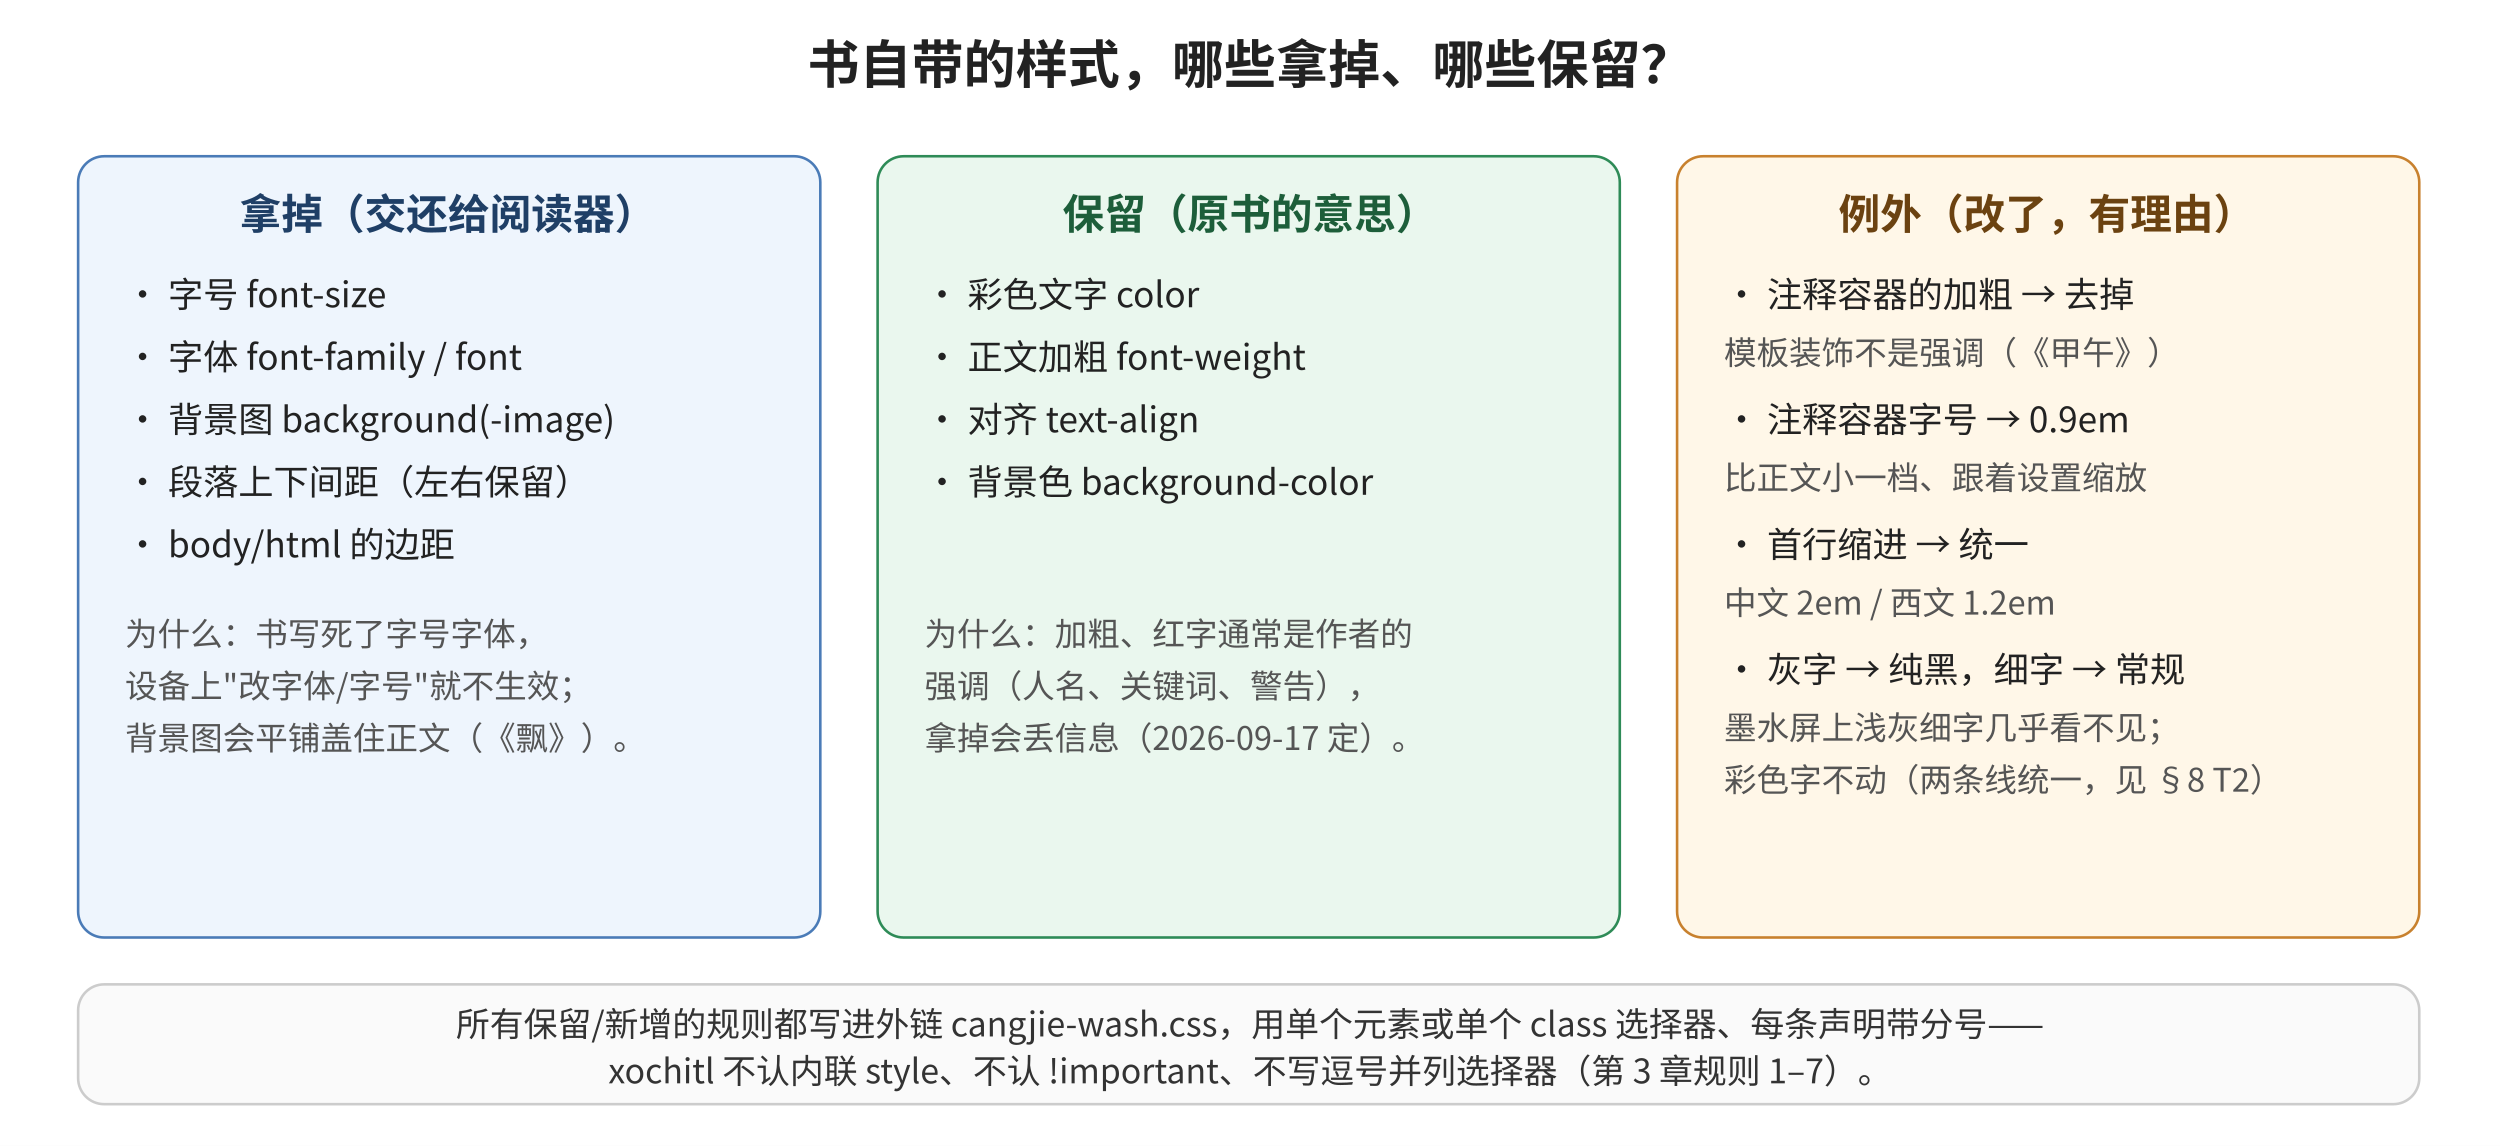
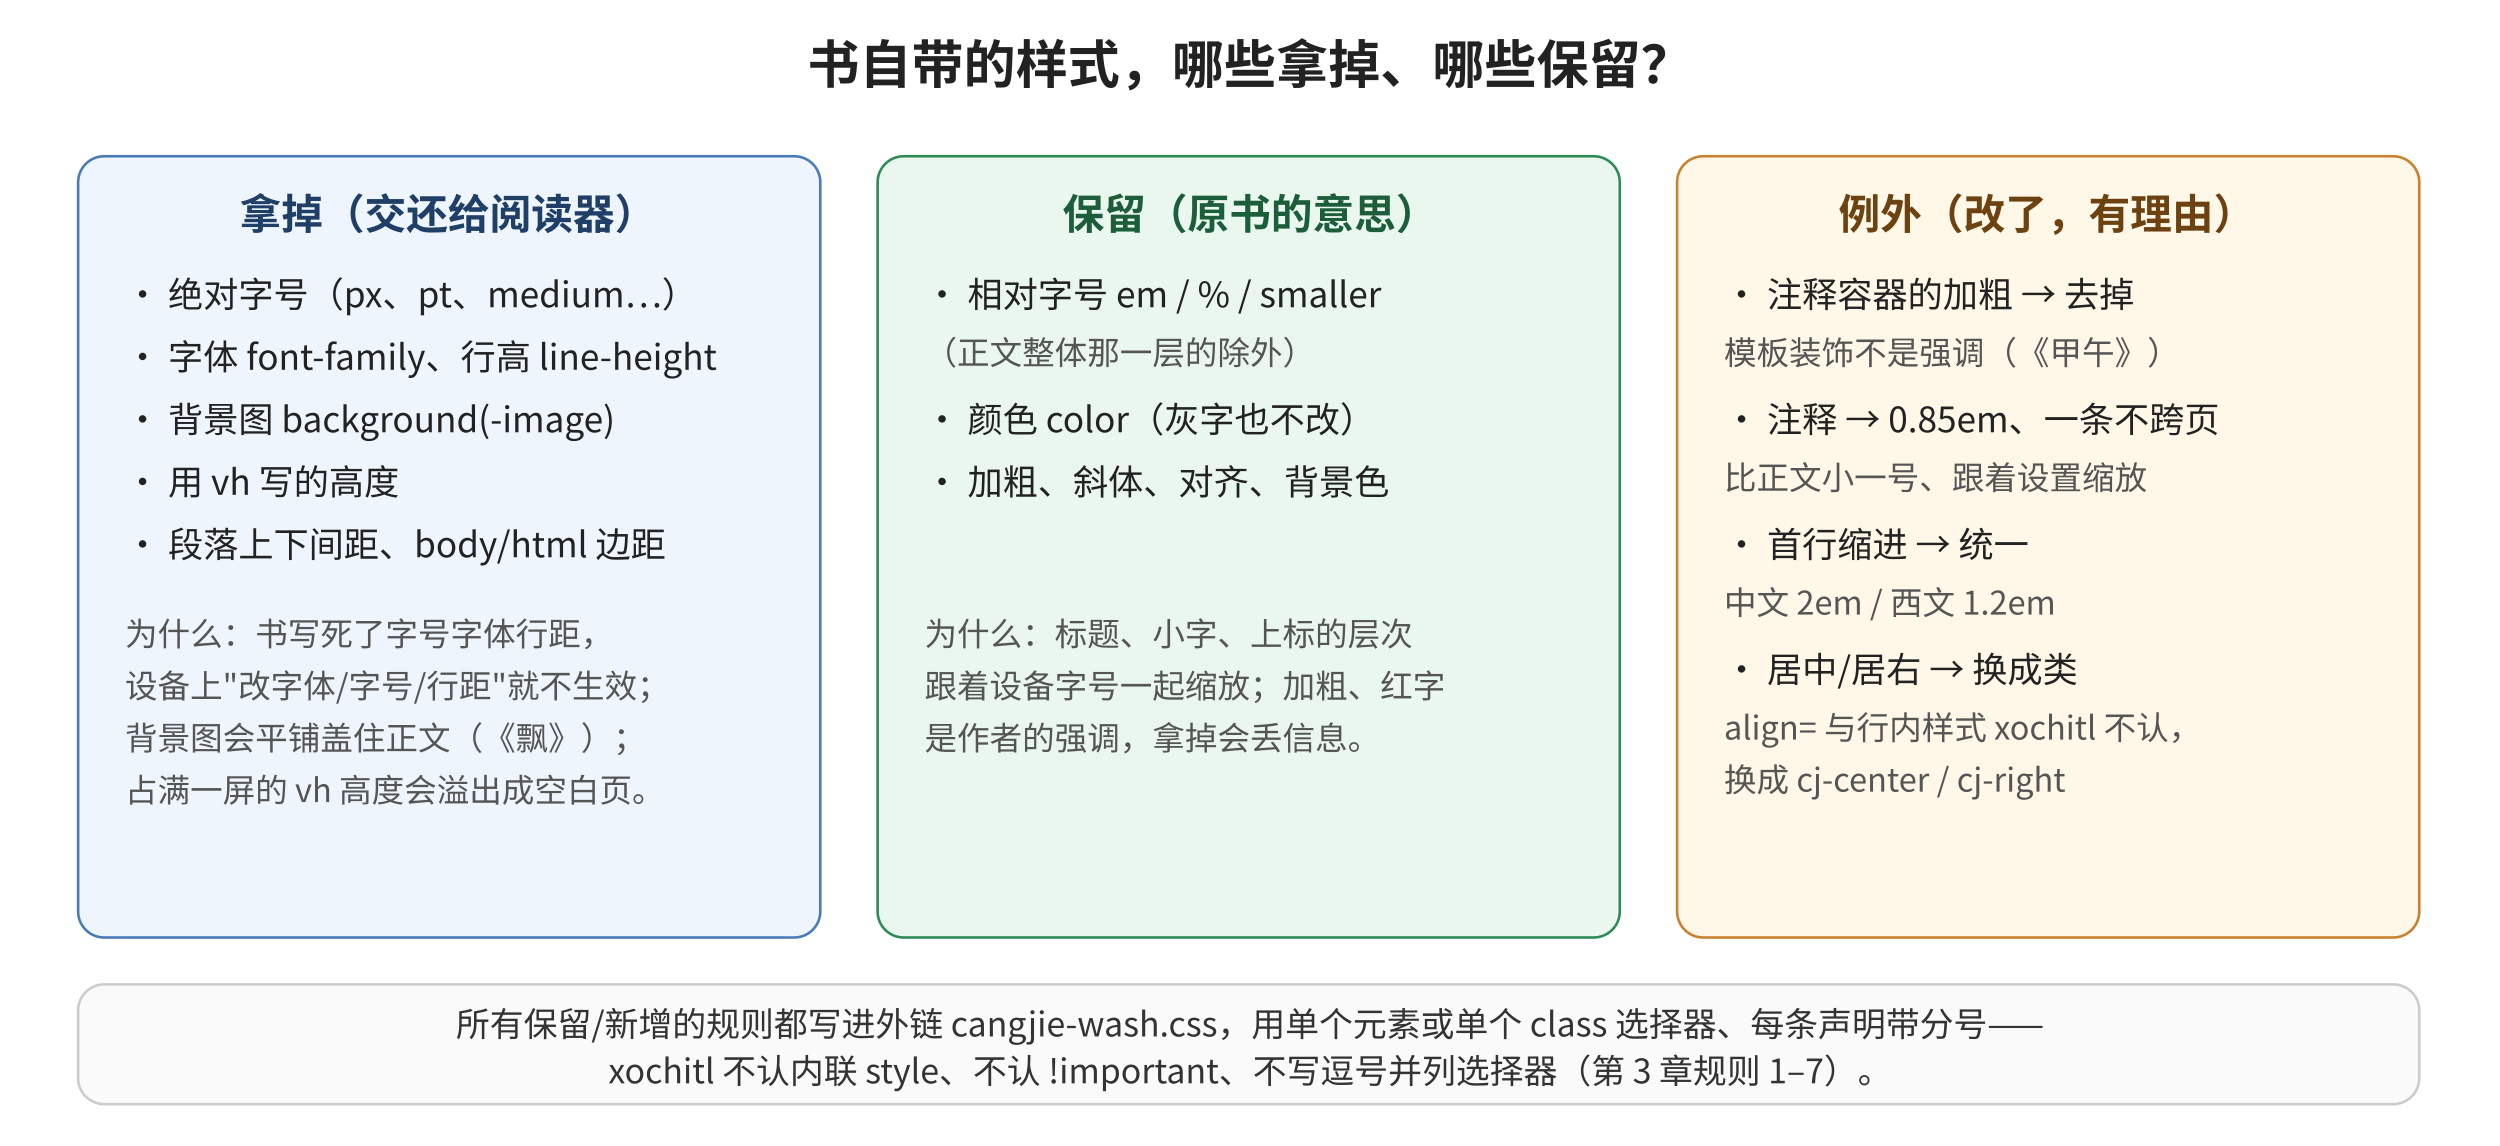
<svg xmlns="http://www.w3.org/2000/svg" width="960" height="440" viewBox="0 0 960 440" font-family="Noto Sans CJK SC, sans-serif">
  <rect width="960" height="440" fill="#fff" />
  <text x="480" y="32" text-anchor="middle" font-size="20" font-weight="bold" fill="#222">书自带的样式，哪些拿掉、哪些保留？</text>
  <rect x="30" y="60" width="285" height="300" rx="10" fill="#eef5fd" stroke="#4a7bb7" />
  <text x="172" y="88" text-anchor="middle" font-size="16" font-weight="bold" fill="#1f3f66">拿掉（交还给阅读器）</text>
-   <text x="48" y="118" font-size="13.5" fill="#222">· 字号 font-size</text>
-   <text x="48" y="142" font-size="13.5" fill="#222">· 字体 font-family / font</text>
+   <text x="48" y="118" font-size="13.5" fill="#222">· 绝对字号（px、pt、medium…）</text>
+   <text x="48" y="142" font-size="13.5" fill="#222">· 字体 font-family、行高 line-height</text>
  <text x="48" y="166" font-size="13.5" fill="#222">· 背景图 background(-image)</text>
-   <text x="48" y="190" font-size="13.5" fill="#222">· 段落上下间距（左右保留）</text>
-   <text x="48" y="214" font-size="13.5" fill="#222">· body/html 的边距</text>
-   <text x="48" y="248" font-size="12.5" fill="#555">为什么：书写死了字号字体，</text>
-   <text x="48" y="268" font-size="12.5" fill="#555">设备上"改字体/字号"就不生效；</text>
-   <text x="48" y="288" font-size="12.5" fill="#555">背景图会平铺盖住正文（《飘》）。</text>
+   <text x="48" y="190" font-size="13.5" fill="#222">· 用 vh 写的高度</text>
+   <text x="48" y="214" font-size="13.5" fill="#222">· 段落上下间距、body/html 边距</text>
+   <text x="48" y="248" font-size="12.5" fill="#555">为什么：书写死了字号字体行距，</text>
+   <text x="48" y="268" font-size="12.5" fill="#555">设备上"改字体/字号/行距"就不生效；</text>
+   <text x="48" y="288" font-size="12.5" fill="#555">背景图会平铺盖住正文（《飘》）；</text>
+   <text x="48" y="308" font-size="12.5" fill="#555">占满一屏的 vh 高度会溢出成空白页。</text>
  <rect x="337" y="60" width="285" height="300" rx="10" fill="#eaf7ee" stroke="#2e8b57" />
  <text x="480" y="88" text-anchor="middle" font-size="16" font-weight="bold" fill="#1d5e3a">保留（原书的意思）</text>
-   <text x="355" y="118" font-size="13.5" fill="#222">· 彩色文字 color</text>
-   <text x="355" y="142" font-size="13.5" fill="#222">· 正文加粗 font-weight</text>
-   <text x="355" y="166" font-size="13.5" fill="#222">· 对齐 text-align</text>
-   <text x="355" y="190" font-size="13.5" fill="#222">· 背景色 background-color</text>
-   <text x="355" y="248" font-size="12.5" fill="#555">为什么：加粗、红字通常是作者的</text>
-   <text x="355" y="268" font-size="12.5" fill="#555">强调（人名、关键词、警告），</text>
-   <text x="355" y="288" font-size="12.5" fill="#555">拿掉会丢信息（2026-09-17 定）。</text>
+   <text x="355" y="118" font-size="13.5" fill="#222">· 相对字号 em / % / smaller</text>
+   <text x="355" y="140" font-size="12.5" fill="#555">　（正文整体那一层的除外）</text>
+   <text x="355" y="166" font-size="13.5" fill="#222">· 颜色 color（灰字也不改）</text>
+   <text x="355" y="190" font-size="13.5" fill="#222">· 加粗、斜体、对齐、背景色</text>
+   <text x="355" y="248" font-size="12.5" fill="#555">为什么：标题、小字、上标的层次</text>
+   <text x="355" y="268" font-size="12.5" fill="#555">跟着设备字号一起缩放；加粗、红字</text>
+   <text x="355" y="288" font-size="12.5" fill="#555">是作者的强调，拿掉会丢信息。</text>
  <rect x="644" y="60" width="285" height="300" rx="10" fill="#fff7e8" stroke="#c8812e" />
  <text x="786" y="88" text-anchor="middle" font-size="16" font-weight="bold" fill="#6b4210">例外（改了，有理由）</text>
  <text x="662" y="118" font-size="13.5" fill="#222">· 注释容器的加粗 → 去掉</text>
  <text x="662" y="140" font-size="12.5" fill="#555">　模板装饰不是强调（《甲午》）</text>
-   <text x="662" y="166" font-size="13.5" fill="#222">· 注释容器字号 → 0.9em</text>
-   <text x="662" y="188" font-size="12.5" fill="#555">　比正文小一档、跟着设置缩放</text>
+   <text x="662" y="166" font-size="13.5" fill="#222">· 注释 → 0.85em、一条不跨页</text>
+   <text x="662" y="188" font-size="12.5" fill="#555">　比正文小一号、跟着设置缩放</text>
  <text x="662" y="214" font-size="13.5" fill="#222">· 首行缩进 → 统一</text>
  <text x="662" y="236" font-size="12.5" fill="#555">　中文 2em / 西文 1.2em</text>
-   <text x="662" y="262" font-size="13.5" fill="#222">· 灰字 → 纯黑，细字 → 常规</text>
-   <text x="662" y="284" font-size="12.5" fill="#555">　墨水屏上浅灰细字几乎看不见；</text>
-   <text x="662" y="304" font-size="12.5" fill="#555">　彩色字不动（两条线统一，见 §8 T2）</text>
+   <text x="662" y="262" font-size="13.5" fill="#222">· 居中/居右 → 换成类</text>
+   <text x="662" y="284" font-size="12.5" fill="#555">　align= 与行内样式 xochitl 不认，</text>
+   <text x="662" y="304" font-size="12.5" fill="#555">　换成 cj-center / cj-right</text>
  <rect x="30" y="378" width="899" height="46" rx="10" fill="#fafafa" stroke="#ccc" />
  <text x="480" y="398" text-anchor="middle" font-size="13" fill="#333">所有保留/新增的规则都写进外链 cangjie-wash.css，用单个元素或单个 class 选择器、每条声明带分号——</text>
  <text x="480" y="416" text-anchor="middle" font-size="13" fill="#333">xochitl 不认内联 style、不认 !important、不写逗号并列选择器（第 3 章规则 1–7）。</text>
</svg>
